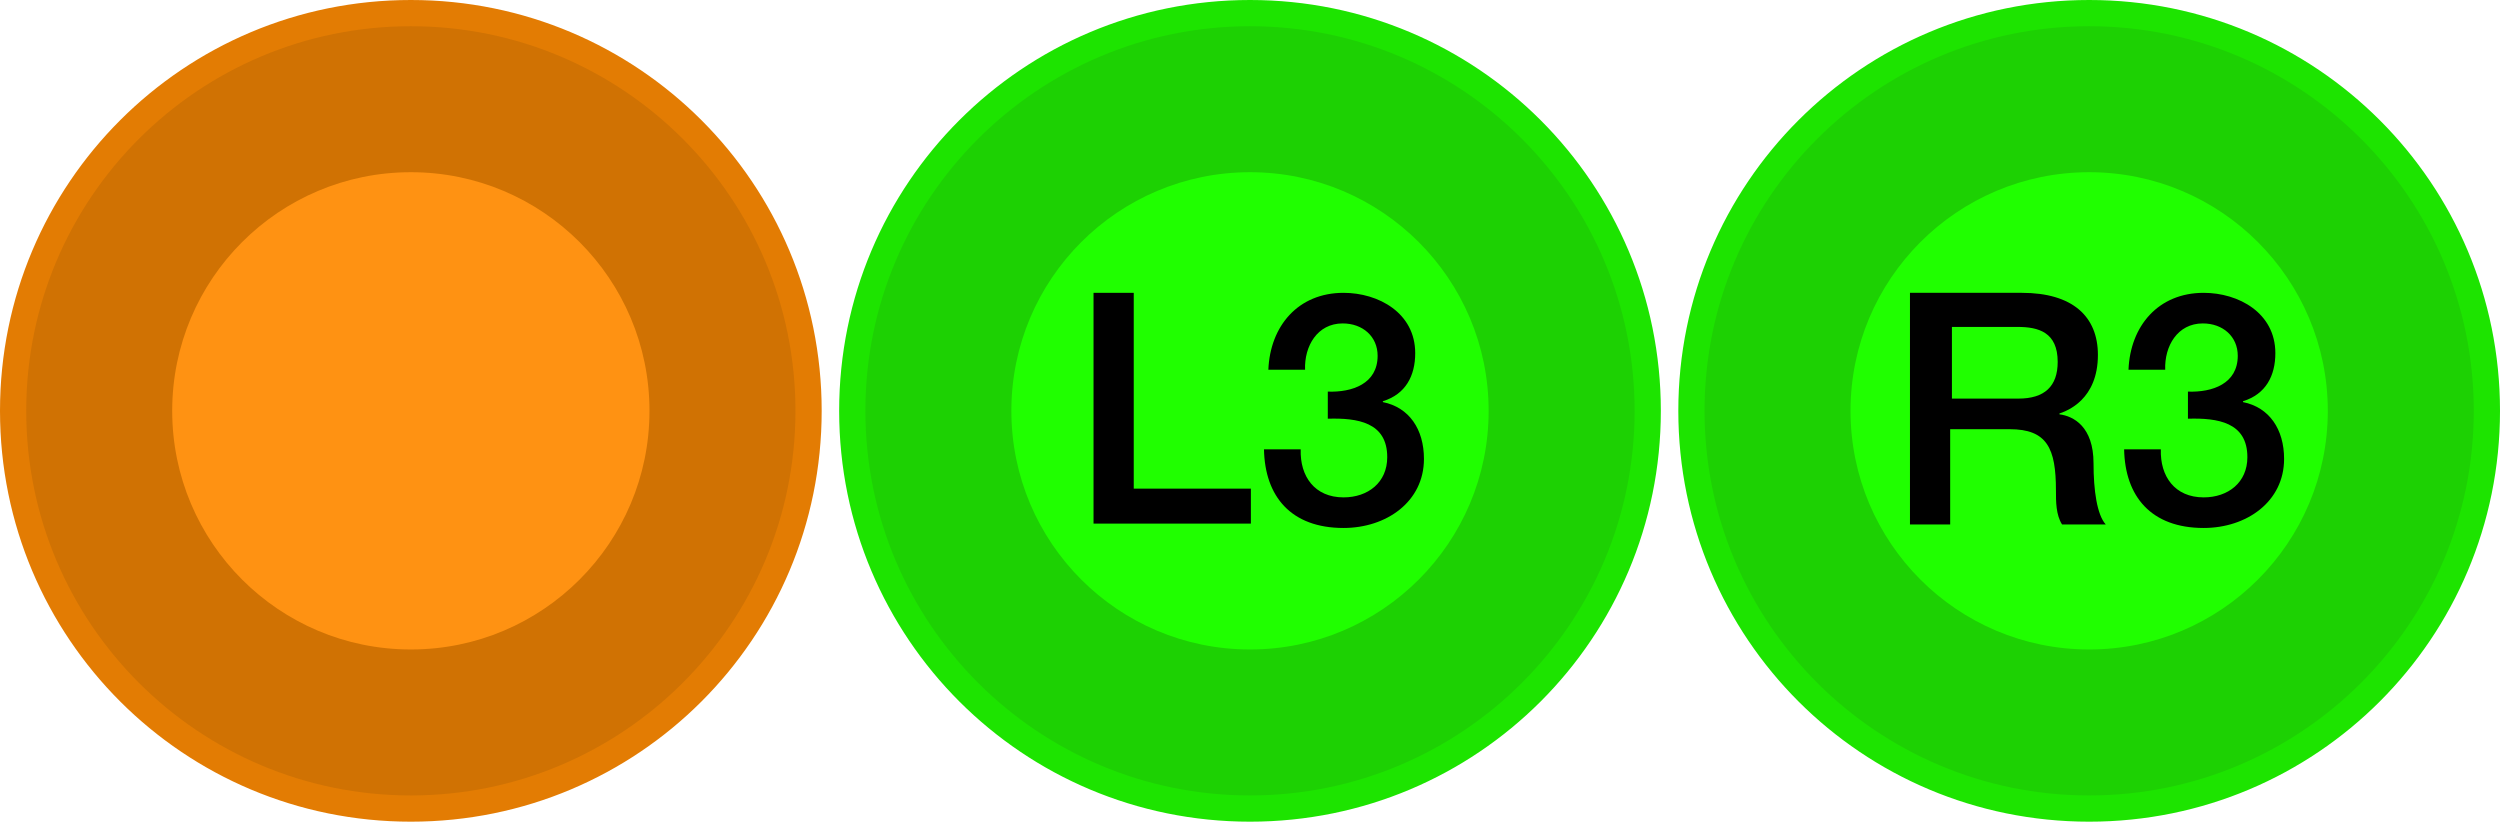
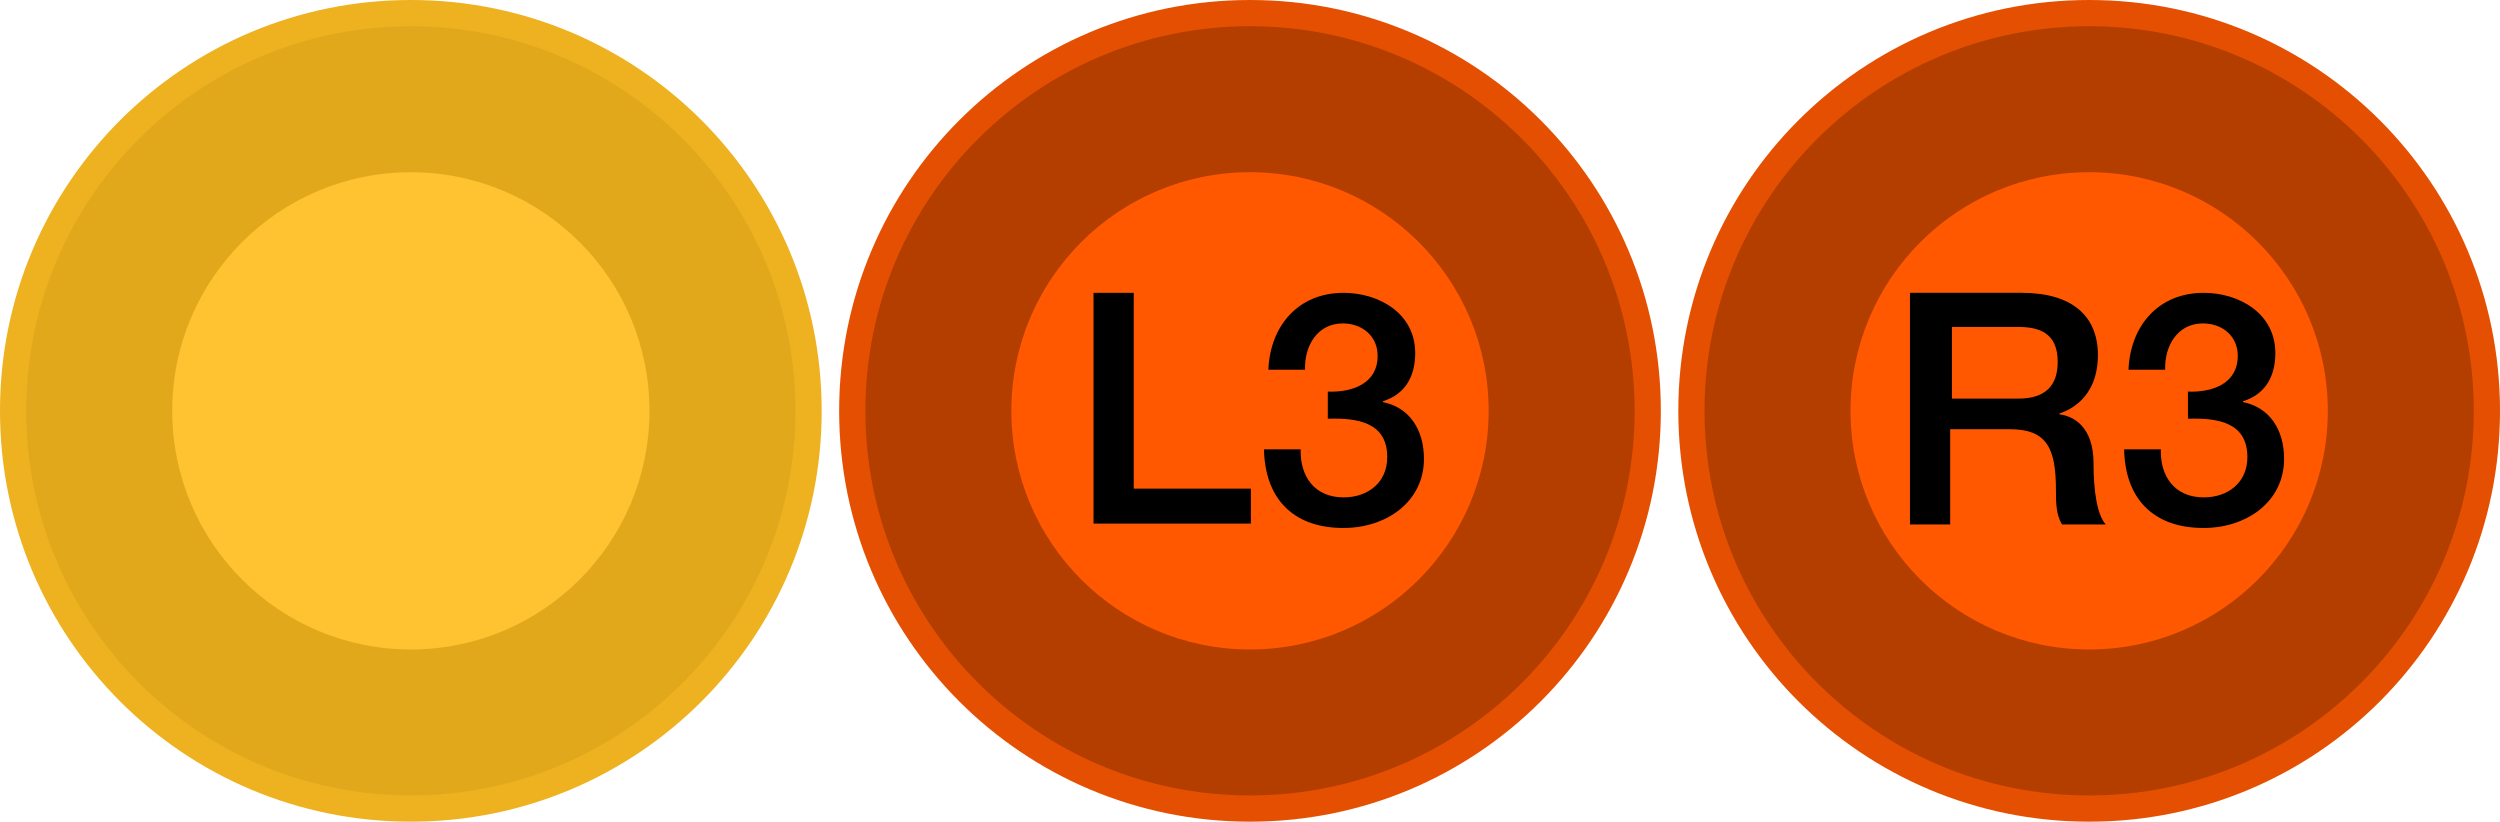
<svg xmlns="http://www.w3.org/2000/svg" version="1.1" id="Layer_1" x="0px" y="0px" width="286px" height="94px" viewBox="-816 494 286 94" style="enable-background:new -816 494 286 94;" xml:space="preserve">
  <defs id="defs6415" />
  <style type="text/css" id="style6358">
	.st0{fill:#C1272D;}
	.st1{fill:#CF2A32;}
	.st2{fill:#E02D39;}
	.st3{fill:#3ED8D2;}
	.st4{fill:#30D5CD;}
	.st5{fill:#1FD2C6;}
</style>
  <g id="g6410">
    <g id="g6372">
      <g id="g6370">
        <g id="g6366">
-           <path class="st0" d="M-769,586.5c-25.1,0-45.5-20.4-45.5-45.5s20.4-45.5,45.5-45.5s45.5,20.4,45.5,45.5S-743.9,586.5-769,586.5z      " id="path6360" style="fill:#d07203;fill-opacity:1" />
+           <path class="st0" d="M-769,586.5c-25.1,0-45.5-20.4-45.5-45.5s20.4-45.5,45.5-45.5s45.5,20.4,45.5,45.5S-743.9,586.5-769,586.5z      " id="path6360" style="fill:#e2a81c;fill-opacity:1" />
          <g id="g6364">
-             <path class="st1" d="M-769,497c24.3,0,44,19.7,44,44s-19.7,44-44,44s-44-19.7-44-44S-793.3,497-769,497 M-769,494       c-26,0-47,21-47,47s21,47,47,47s47-21,47-47S-743,494-769,494L-769,494z" id="path6362" style="fill:#e37c03;fill-opacity:1" />
+             <path class="st1" d="M-769,497c24.3,0,44,19.7,44,44s-19.7,44-44,44s-44-19.7-44-44S-793.3,497-769,497 M-769,494       c-26,0-47,21-47,47s21,47,47,47s47-21,47-47S-743,494-769,494L-769,494z" id="path6362" style="fill:#eeb11f;fill-opacity:1" />
          </g>
        </g>
-         <circle class="st2" cx="-769" cy="541" r="27.3" id="circle6368" style="fill:#ff9212;fill-opacity:1" />
+         <circle class="st2" cx="-769" cy="541" r="27.3" id="circle6368" style="fill:#ffc230;fill-opacity:1" />
      </g>
    </g>
    <g id="g6390">
      <g id="g6380">
-         <path class="st3" d="M-673,586.5c-25.1,0-45.5-20.4-45.5-45.5s20.4-45.5,45.5-45.5s45.5,20.4,45.5,45.5S-647.9,586.5-673,586.5z" id="path6374" style="fill:#1dd103;fill-opacity:1" />
+         <path class="st3" d="M-673,586.5c-25.1,0-45.5-20.4-45.5-45.5s20.4-45.5,45.5-45.5s45.5,20.4,45.5,45.5S-647.9,586.5-673,586.5z" id="path6374" style="fill:#b33e00;fill-opacity:1" />
        <g id="g6378">
-           <path class="st4" d="M-673,497c24.3,0,44,19.7,44,44s-19.7,44-44,44s-44-19.7-44-44S-697.3,497-673,497 M-673,494      c-26,0-47,21-47,47s21,47,47,47s47-21,47-47S-647,494-673,494L-673,494z" id="path6376" style="fill:#1de400;fill-opacity:1" />
+           <path class="st4" d="M-673,497c24.3,0,44,19.7,44,44s-19.7,44-44,44s-44-19.7-44-44S-697.3,497-673,497 M-673,494      c-26,0-47,21-47,47s21,47,47,47s47-21,47-47S-647,494-673,494L-673,494z" id="path6376" style="fill:#e54f01;fill-opacity:1" />
        </g>
      </g>
-       <circle class="st5" cx="-673" cy="541" r="27.3" id="circle6382" style="fill:#20ff00;fill-opacity:1" />
+       <circle class="st5" cx="-673" cy="541" r="27.3" id="circle6382" style="fill:#ff5800;fill-opacity:1" />
      <g id="g6388">
        <path d="M-690.9,527.5h4.6v22.4h13.4v4h-18V527.5z" id="path6384" />
        <path d="M-664.1,538.8c2.8,0.1,5.7-0.9,5.7-4.1c0-2.2-1.7-3.7-4-3.7c-2.9,0-4.4,2.6-4.3,5.3h-4.2c0.2-5,3.4-8.8,8.6-8.8     c4,0,8.2,2.3,8.2,6.9c0,2.6-1.1,4.7-3.7,5.5v0.1c3,0.6,4.7,3.1,4.7,6.5c0,4.9-4.3,7.9-9.2,7.9c-6,0-9-3.6-9.1-9h4.2     c-0.1,3.1,1.6,5.5,4.9,5.5c2.8,0,5-1.7,5-4.6c0-4-3.4-4.5-6.8-4.4L-664.1,538.8L-664.1,538.8z" id="path6386" />
      </g>
    </g>
    <g id="g6408">
      <g id="g6398">
-         <path class="st3" d="M-577,586.5c-25.1,0-45.5-20.4-45.5-45.5s20.4-45.5,45.5-45.5s45.5,20.4,45.5,45.5S-551.9,586.5-577,586.5z" id="path6392" style="fill:#1dd103;fill-opacity:1" />
+         <path class="st3" d="M-577,586.5c-25.1,0-45.5-20.4-45.5-45.5s20.4-45.5,45.5-45.5s45.5,20.4,45.5,45.5S-551.9,586.5-577,586.5z" id="path6392" style="fill:#b33e00;fill-opacity:1" />
        <g id="g6396">
-           <path class="st4" d="M-577,497c24.3,0,44,19.7,44,44s-19.7,44-44,44s-44-19.7-44-44S-601.3,497-577,497 M-577,494      c-26,0-47,21-47,47s21,47,47,47s47-21,47-47S-551,494-577,494L-577,494z" id="path6394" style="fill:#1de400;fill-opacity:1" />
+           <path class="st4" d="M-577,497c24.3,0,44,19.7,44,44s-19.7,44-44,44s-44-19.7-44-44S-601.3,497-577,497 M-577,494      c-26,0-47,21-47,47s21,47,47,47s47-21,47-47S-551,494-577,494L-577,494z" id="path6394" style="fill:#e54f01;fill-opacity:1" />
        </g>
      </g>
-       <circle class="st5" cx="-577" cy="541" r="27.3" id="circle6400" style="fill:#20ff00;fill-opacity:1" />
+       <circle class="st5" cx="-577" cy="541" r="27.3" id="circle6400" style="fill:#ff5800;fill-opacity:1" />
      <g id="g6406">
        <path d="M-597.3,527.5h12.6c5.8,0,8.7,2.7,8.7,7.1c0,5.1-3.5,6.4-4.4,6.7v0.1c1.6,0.2,3.9,1.4,3.9,5.6c0,3.1,0.4,5.9,1.4,7h-5     c-0.7-1.1-0.7-2.6-0.7-3.9c0-4.8-1-7-5.3-7h-6.8V554h-4.6v-26.5H-597.3z M-592.7,539.6h7.6c3,0,4.5-1.4,4.5-4.2     c0-3.4-2.2-4-4.6-4h-7.5V539.6z" id="path6402" />
        <path d="M-565.7,538.8c2.8,0.1,5.7-0.9,5.7-4.1c0-2.2-1.7-3.7-4-3.7c-2.9,0-4.4,2.6-4.3,5.3h-4.2c0.2-5,3.4-8.8,8.6-8.8     c4,0,8.2,2.3,8.2,6.9c0,2.6-1.1,4.7-3.7,5.5v0.1c3,0.6,4.7,3.1,4.7,6.5c0,4.9-4.3,7.9-9.2,7.9c-6,0-9-3.6-9.1-9h4.2     c-0.1,3.1,1.6,5.5,4.9,5.5c2.8,0,5-1.7,5-4.6c0-4-3.4-4.5-6.8-4.4L-565.7,538.8L-565.7,538.8z" id="path6404" />
      </g>
    </g>
  </g>
</svg>
